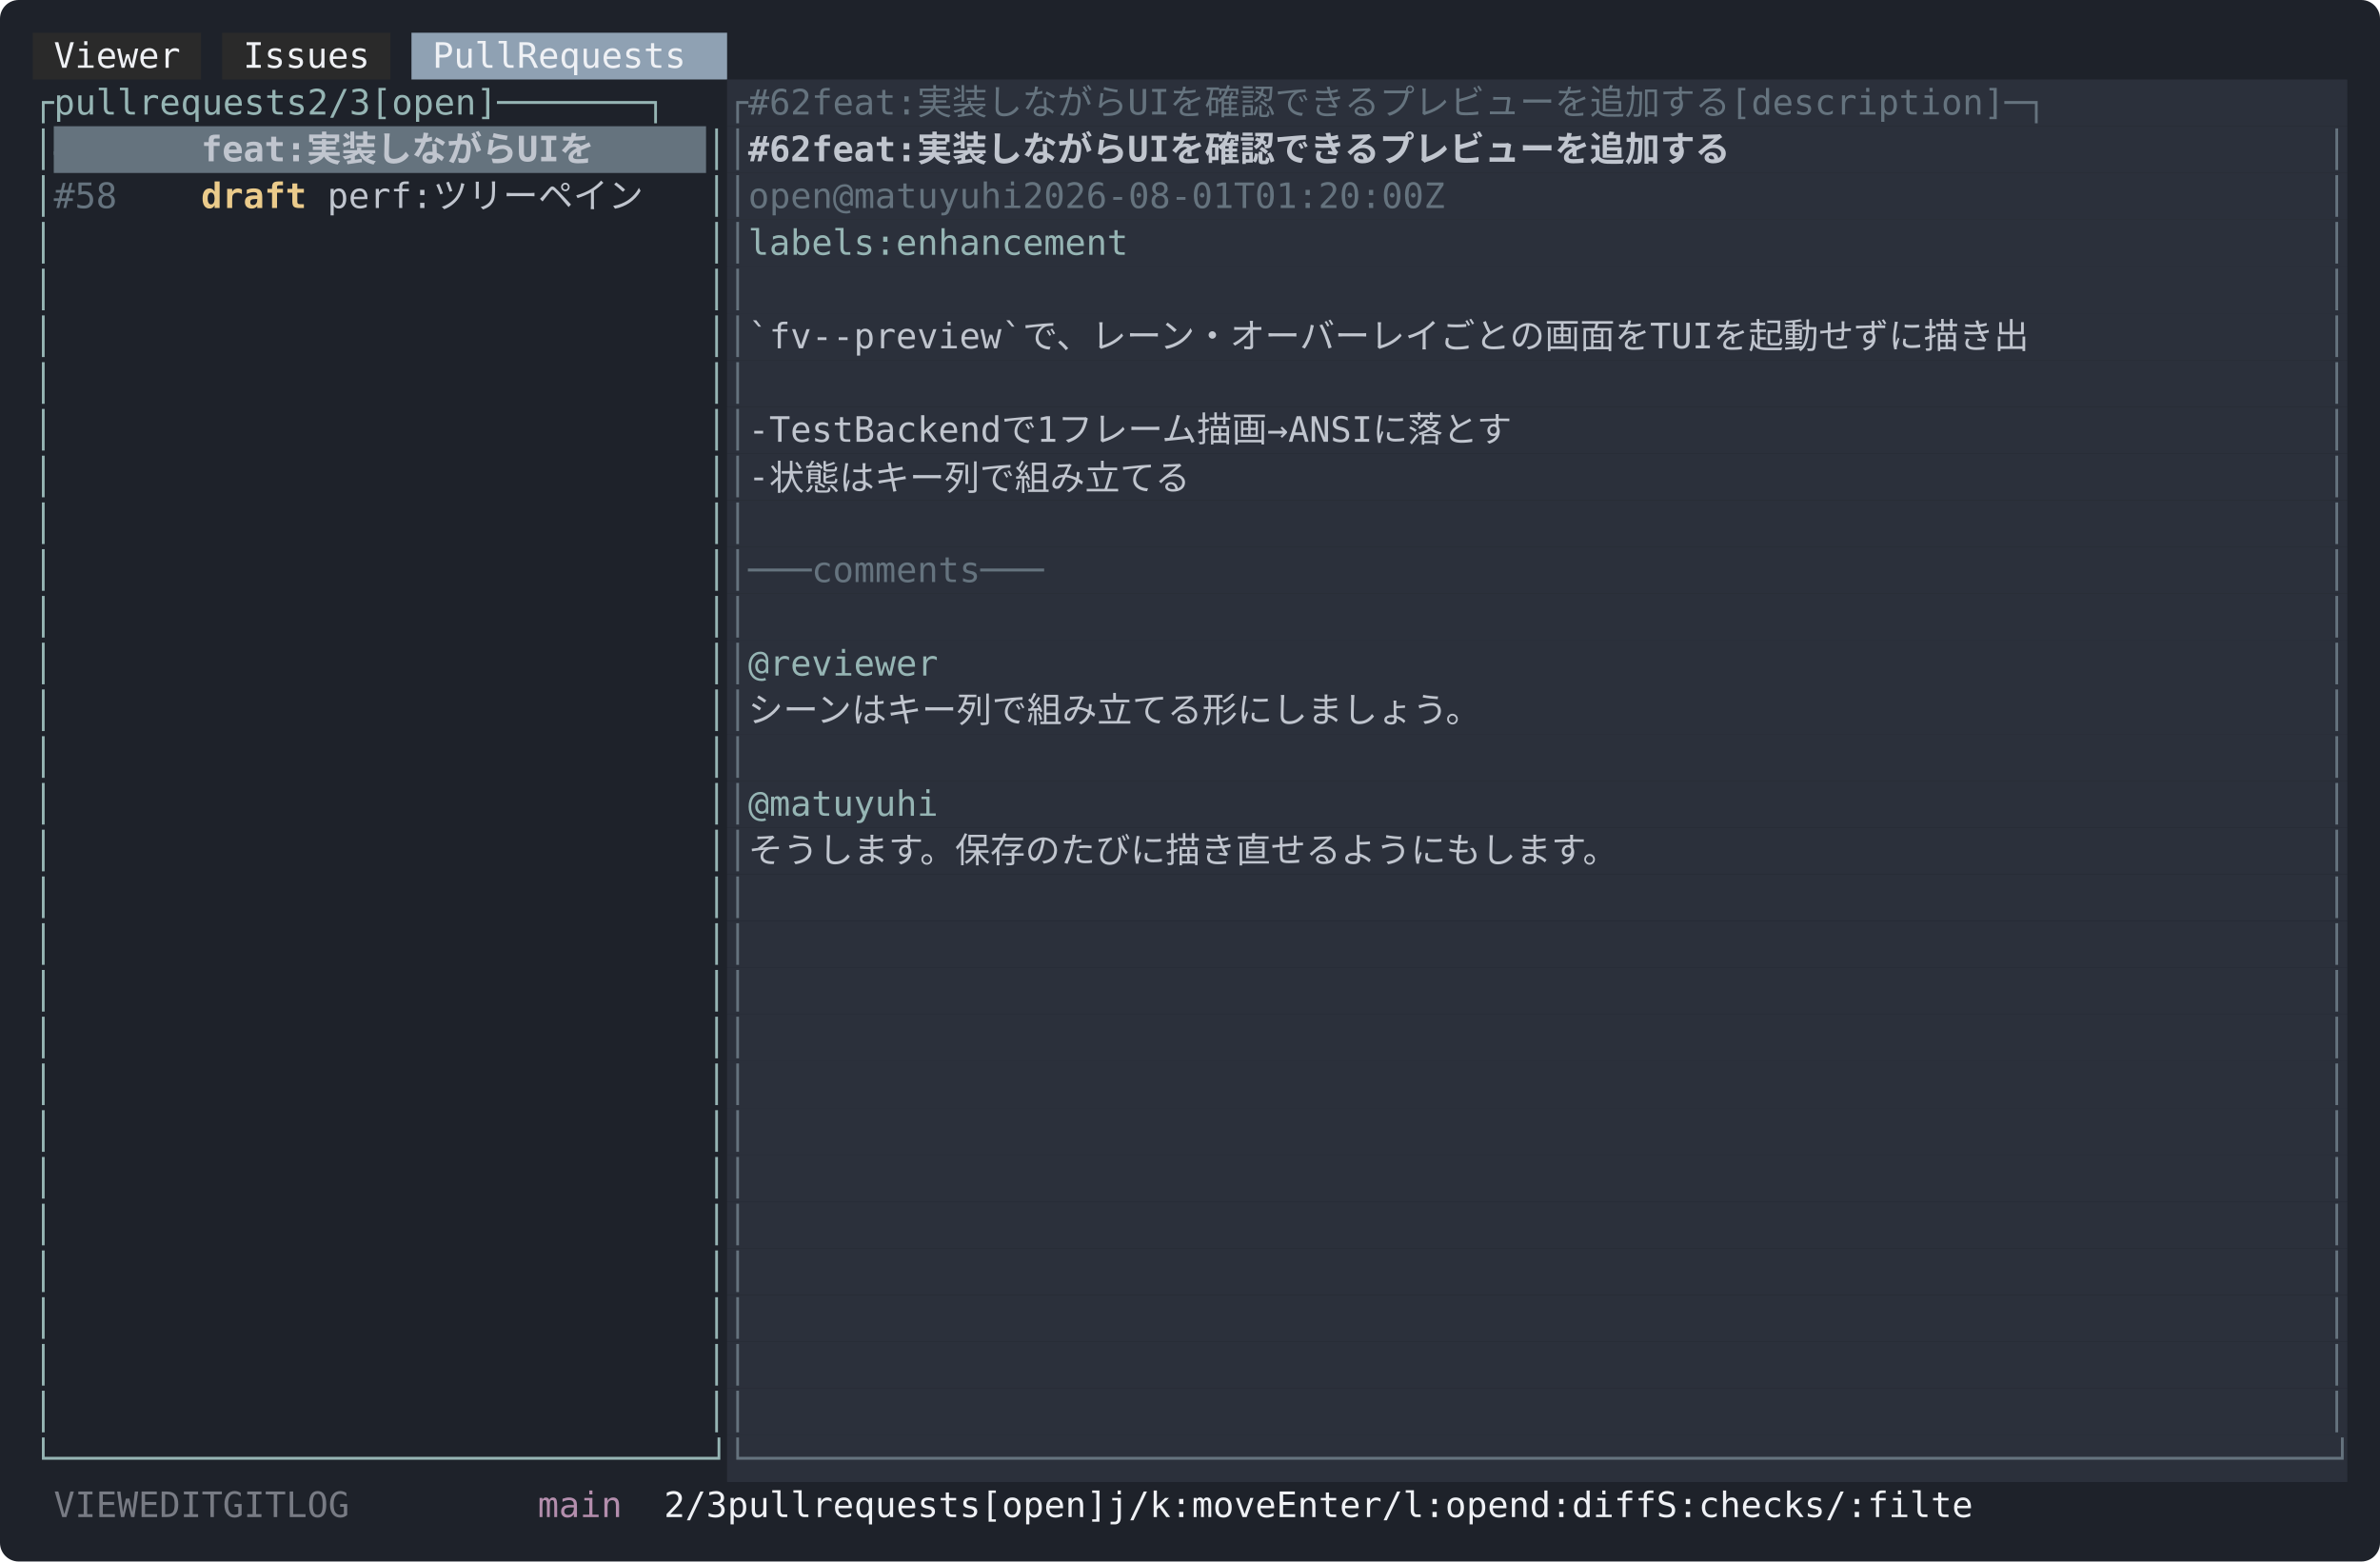
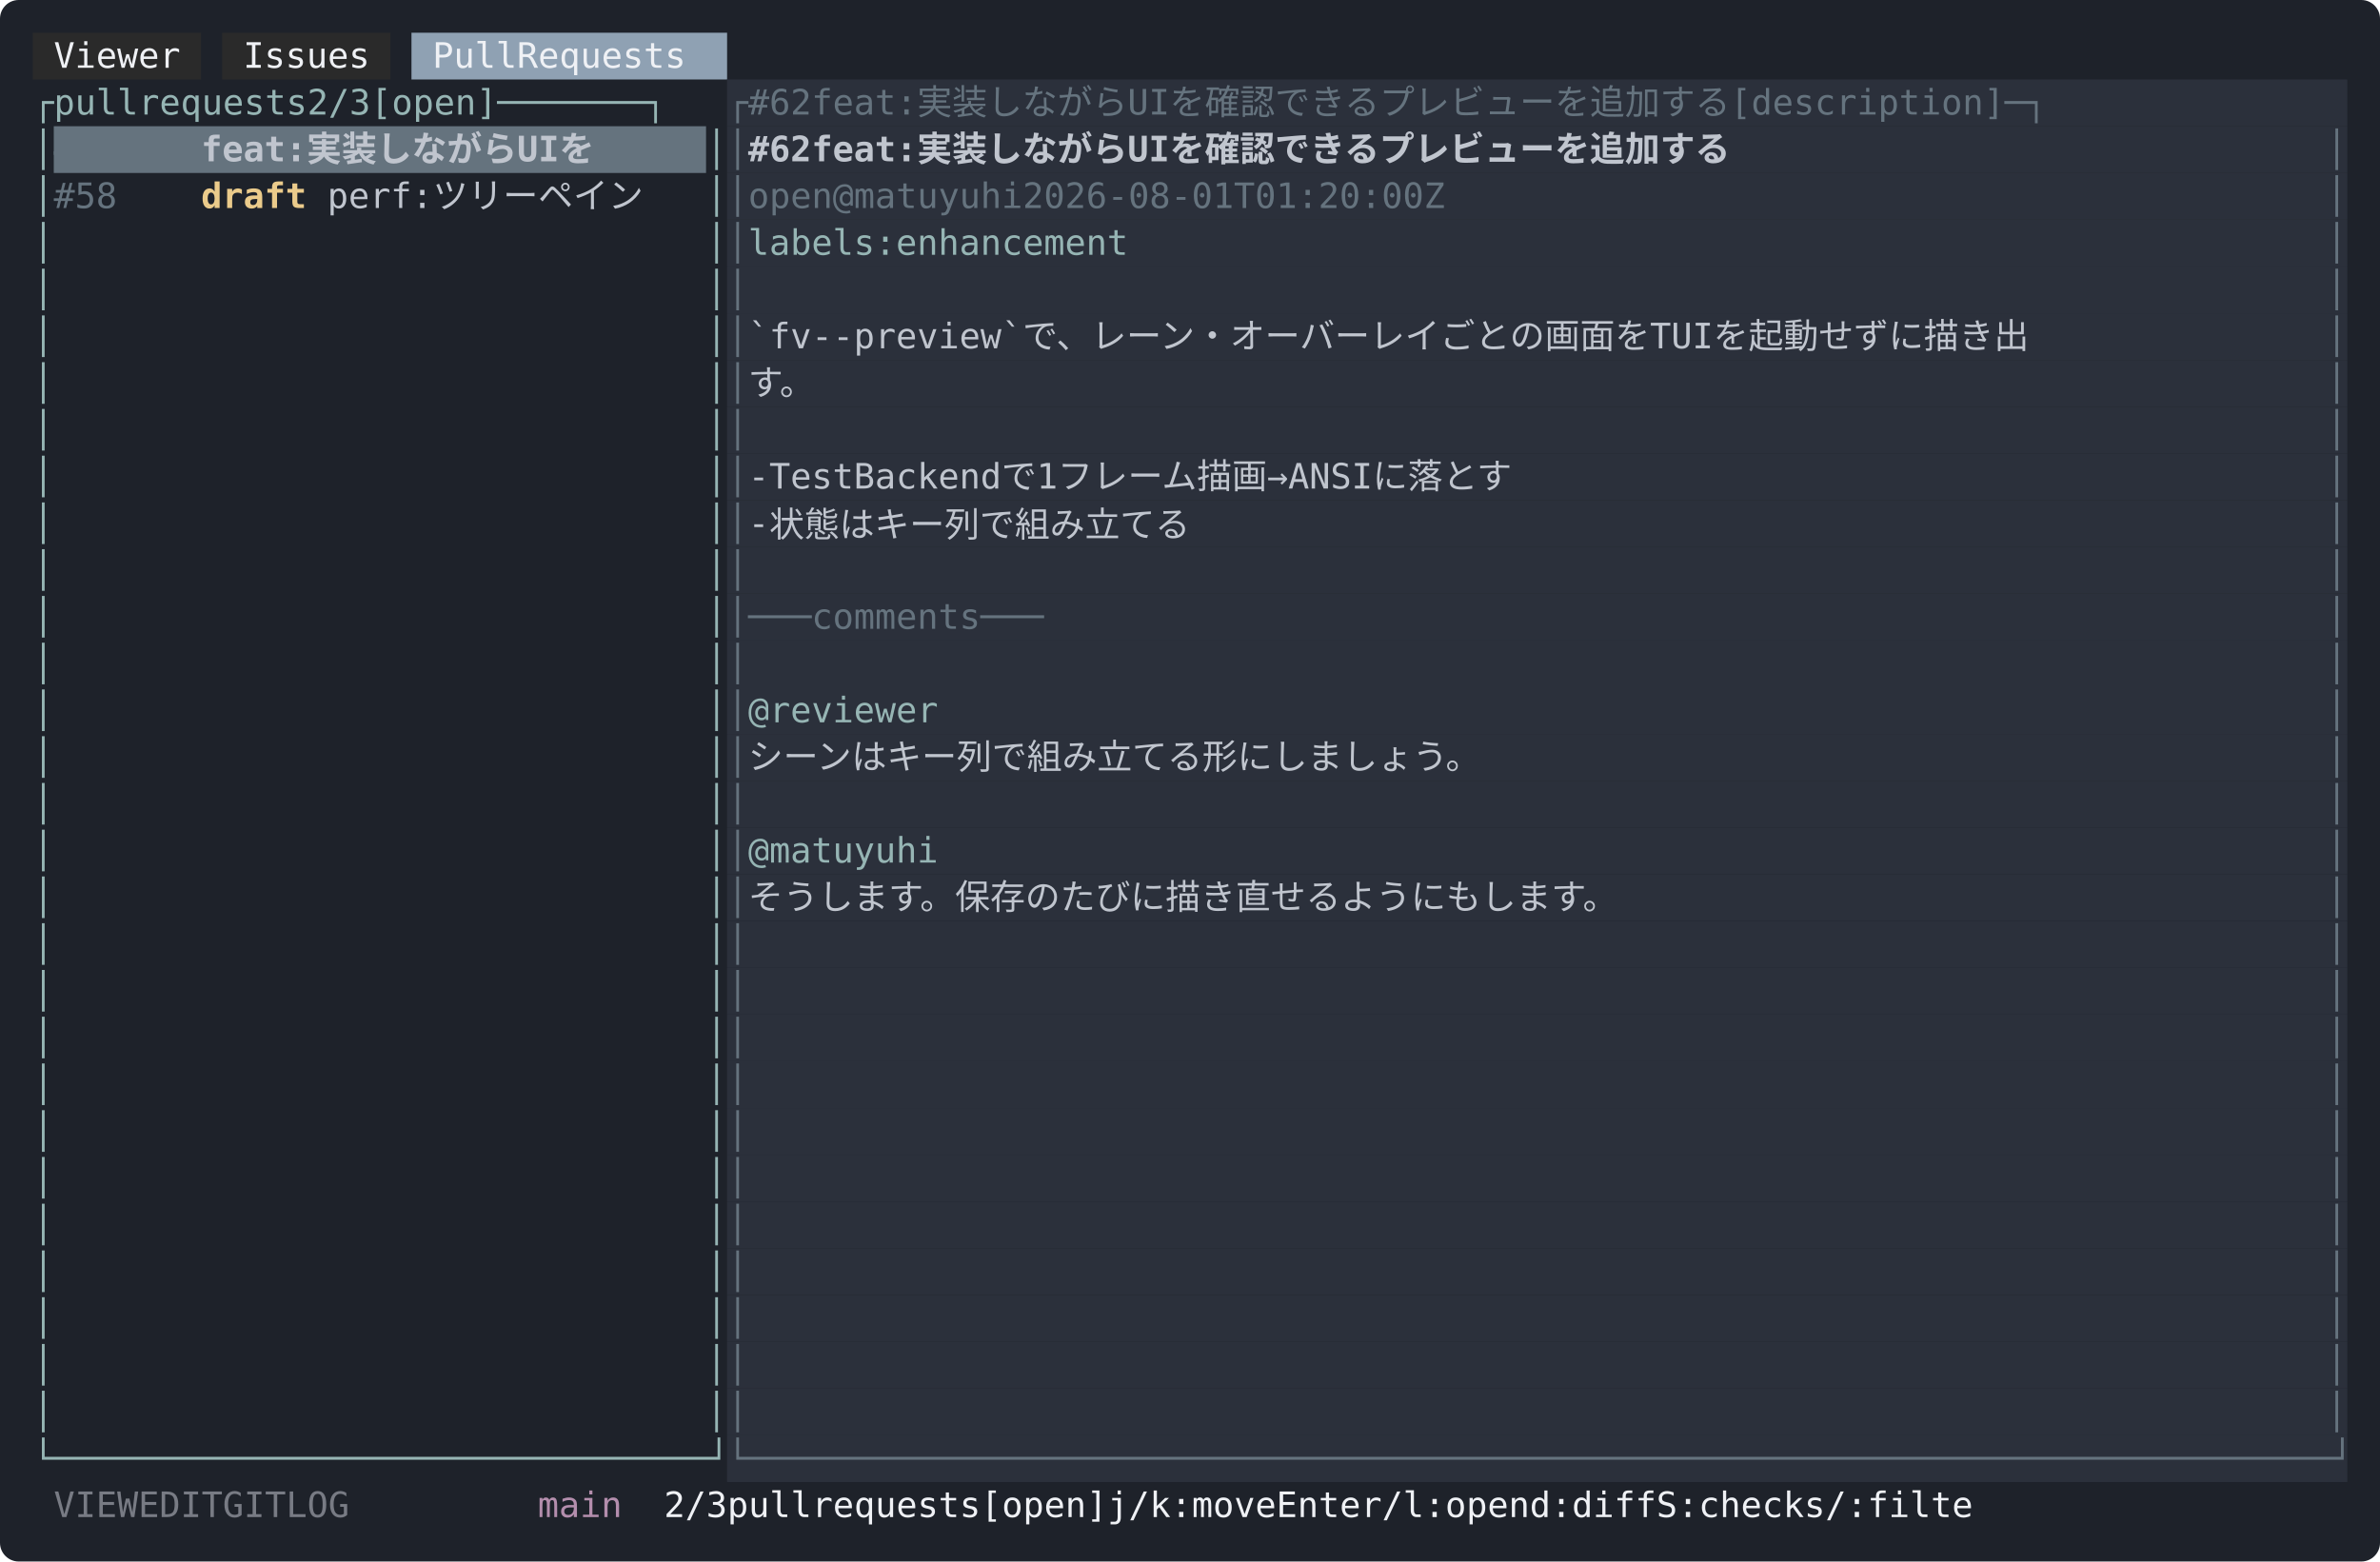
<svg xmlns="http://www.w3.org/2000/svg" width="1018" height="668" viewBox="0 0 1018 668" font-family="ui-monospace, SFMono-Regular, Menlo, Consolas, 'DejaVu Sans Mono', monospace" font-size="15">
  <rect width="1018" height="668" rx="8" fill="#1e222a" />
  <rect x="14" y="14" width="72" height="20" fill="#2a2a2a" />
  <rect x="95" y="14" width="72" height="20" fill="#2a2a2a" />
  <rect x="176" y="14" width="135" height="20" fill="#8fa1b3" />
  <text x="23 32 41 50 59 68" y="29" fill="#eff1f5">Viewer</text>
  <text x="104 113 122 131 140 149" y="29" fill="#eff1f5">Issues</text>
  <text x="185 194 203 212 230 239 248 257 266 275 284 293" y="29" fill="#eff1f5">PullRequests</text>
  <rect x="311" y="34" width="693" height="20" fill="#2b303b" />
  <text x="14 23 32 41 50 68 77 86 95 104 113 122 131 149 158 167 185 194 203 212 221 230 239 248 257 266 275 284 293 302" y="49" fill="#96b5b4">┌pullrequests2/3[open]───────┐</text>
  <text x="311 320 329 338 365 374 383 392 401 419 437 455 473 491 509 536 545 563 581 599 617 635 653 671 689 707 725 743 761 779 797 815 833 869 878 887 896 905 914 923 932 941 950 959 968 977 986 995" y="49" fill="#65737e">┌#62feat:実装しながらUIを確認できるプレビューを追加する[description]─┐</text>
  <rect x="23" y="54" width="279" height="20" fill="#65737e" />
  <rect x="311" y="54" width="693" height="20" fill="#2b303b" />
  <text x="14" y="69" fill="#96b5b4">│</text>
  <text x="23 32 41" y="69" fill="#65737e" font-weight="bold">#62</text>
  <text x="86 95 104 113 122 140 158 176 194 212 230 257 266 284" y="69" fill="#c0c5ce" font-weight="bold">feat:実装しながらUIを</text>
  <text x="302" y="69" fill="#96b5b4">│</text>
  <text x="311" y="69" fill="#65737e">│</text>
  <text x="320 329 338 365 374 383 392 401 419 437 455 473 491 509 536 545 563 581 599 617 635 653 671 689 707 725 743 761 779 797 815 833" y="69" fill="#c0c5ce" font-weight="bold">#62feat:実装しながらUIを確認できるプレビューを追加する</text>
  <text x="995" y="69" fill="#65737e">│</text>
  <rect x="311" y="74" width="693" height="20" fill="#2b303b" />
  <text x="14" y="89" fill="#96b5b4">│</text>
  <text x="23 32 41" y="89" fill="#65737e">#58</text>
  <text x="86 95 104 113 122" y="89" fill="#ebcb8b" font-weight="bold">draft</text>
  <text x="140 149 158 167 176 194 212 230 248 266 284" y="89" fill="#c0c5ce">perf:ツリーペイン</text>
  <text x="302" y="89" fill="#96b5b4">│</text>
  <text x="311 320 329 338 347 374 383 392 401 410 419 428 437 446 473 482 491 500 509 518 527 536 545 554 563 572 581 590 599 608 617 626 635 644" y="89" fill="#65737e">│open@matuyuhi2026-08-01T01:20:00Z</text>
  <text x="995" y="89" fill="#65737e">│</text>
  <rect x="311" y="94" width="693" height="20" fill="#2b303b" />
  <text x="14" y="109" fill="#96b5b4">│</text>
  <text x="302" y="109" fill="#96b5b4">│</text>
  <text x="311" y="109" fill="#65737e">│</text>
  <text x="320 329 338 347 356 365 374 392 401 410 419 428 437 446 455 464 473 482" y="109" fill="#96b5b4">labels:enhancement</text>
  <text x="995" y="109" fill="#65737e">│</text>
  <rect x="311" y="114" width="693" height="20" fill="#2b303b" />
  <text x="14" y="129" fill="#96b5b4">│</text>
  <text x="302" y="129" fill="#96b5b4">│</text>
  <text x="311" y="129" fill="#65737e">│</text>
  <text x="995" y="129" fill="#65737e">│</text>
  <rect x="311" y="134" width="693" height="20" fill="#2b303b" />
  <text x="14" y="149" fill="#96b5b4">│</text>
  <text x="302" y="149" fill="#96b5b4">│</text>
  <text x="311" y="149" fill="#65737e">│</text>
  <text x="320 329 338 356 365 374 383 392 401 410 419 428 437 455 473 491 509 527 545 563 581 599 617 635 653 671 689 707 725 743 761 788 797 806 824 842 860 878 896 914 932 950 968" y="149" fill="#c0c5ce">`fv--preview`で、レーン・オーバーレイごとの画面をTUIを起動せずに描き出</text>
  <text x="995" y="149" fill="#65737e">│</text>
  <rect x="311" y="154" width="693" height="20" fill="#2b303b" />
  <text x="14" y="169" fill="#96b5b4">│</text>
  <text x="302" y="169" fill="#96b5b4">│</text>
  <text x="311" y="169" fill="#65737e">│</text>
+   <text x="320 338" y="169" fill="#c0c5ce">す。</text>
  <text x="995" y="169" fill="#65737e">│</text>
  <rect x="311" y="174" width="693" height="20" fill="#2b303b" />
  <text x="14" y="189" fill="#96b5b4">│</text>
  <text x="302" y="189" fill="#96b5b4">│</text>
  <text x="311" y="189" fill="#65737e">│</text>
-   <text x="320 338 347 356 365 374 383 392 401 410 419 428 446 473 491 509 527 545 563 581 608 626 635 644 653 671 689 707 725" y="189" fill="#c0c5ce">-TestBackendで1フレーム描画→ANSIに落とす</text>
  <text x="995" y="189" fill="#65737e">│</text>
  <rect x="311" y="194" width="693" height="20" fill="#2b303b" />
  <text x="14" y="209" fill="#96b5b4">│</text>
  <text x="302" y="209" fill="#96b5b4">│</text>
  <text x="311" y="209" fill="#65737e">│</text>
-   <text x="320 338 356 374 392 410 428 446 464 482 500 518 536" y="209" fill="#c0c5ce">-状態はキー列で組み立てる</text>
+   <text x="320 338 347 356 365 374 383 392 401 410 419 428 446 473 491 509 527 545 563 581 608 626 635 644 653 671 689 707 725" y="209" fill="#c0c5ce">-TestBackendで1フレーム描画→ANSIに落とす</text>
  <text x="995" y="209" fill="#65737e">│</text>
  <rect x="311" y="214" width="693" height="20" fill="#2b303b" />
  <text x="14" y="229" fill="#96b5b4">│</text>
  <text x="302" y="229" fill="#96b5b4">│</text>
  <text x="311" y="229" fill="#65737e">│</text>
+   <text x="320 338 356 374 392 410 428 446 464 482 500 518 536" y="229" fill="#c0c5ce">-状態はキー列で組み立てる</text>
  <text x="995" y="229" fill="#65737e">│</text>
  <rect x="311" y="234" width="693" height="20" fill="#2b303b" />
  <text x="14" y="249" fill="#96b5b4">│</text>
  <text x="302" y="249" fill="#96b5b4">│</text>
-   <text x="311 320 329 338 356 365 374 383 392 401 410 419 437 446 455" y="249" fill="#65737e">│───comments───</text>
+   <text x="311" y="249" fill="#65737e">│</text>
  <text x="995" y="249" fill="#65737e">│</text>
  <rect x="311" y="254" width="693" height="20" fill="#2b303b" />
  <text x="14" y="269" fill="#96b5b4">│</text>
  <text x="302" y="269" fill="#96b5b4">│</text>
-   <text x="311" y="269" fill="#65737e">│</text>
+   <text x="311 320 329 338 356 365 374 383 392 401 410 419 437 446 455" y="269" fill="#65737e">│───comments───</text>
  <text x="995" y="269" fill="#65737e">│</text>
  <rect x="311" y="274" width="693" height="20" fill="#2b303b" />
  <text x="14" y="289" fill="#96b5b4">│</text>
  <text x="302" y="289" fill="#96b5b4">│</text>
  <text x="311" y="289" fill="#65737e">│</text>
-   <text x="320 329 338 347 356 365 374 383 392" y="289" fill="#96b5b4">@reviewer</text>
  <text x="995" y="289" fill="#65737e">│</text>
  <rect x="311" y="294" width="693" height="20" fill="#2b303b" />
  <text x="14" y="309" fill="#96b5b4">│</text>
  <text x="302" y="309" fill="#96b5b4">│</text>
  <text x="311" y="309" fill="#65737e">│</text>
-   <text x="320 338 356 374 392 410 428 446 464 482 500 518 536 554 572 590 608 626 644 662 680" y="309" fill="#c0c5ce">シーンはキー列で組み立てる形にしましょう。</text>
+   <text x="320 329 338 347 356 365 374 383 392" y="309" fill="#96b5b4">@reviewer</text>
  <text x="995" y="309" fill="#65737e">│</text>
  <rect x="311" y="314" width="693" height="20" fill="#2b303b" />
  <text x="14" y="329" fill="#96b5b4">│</text>
  <text x="302" y="329" fill="#96b5b4">│</text>
  <text x="311" y="329" fill="#65737e">│</text>
+   <text x="320 338 356 374 392 410 428 446 464 482 500 518 536 554 572 590 608 626 644 662 680" y="329" fill="#c0c5ce">シーンはキー列で組み立てる形にしましょう。</text>
  <text x="995" y="329" fill="#65737e">│</text>
  <rect x="311" y="334" width="693" height="20" fill="#2b303b" />
  <text x="14" y="349" fill="#96b5b4">│</text>
  <text x="302" y="349" fill="#96b5b4">│</text>
  <text x="311" y="349" fill="#65737e">│</text>
-   <text x="320 329 338 347 356 365 374 383 392" y="349" fill="#96b5b4">@matuyuhi</text>
  <text x="995" y="349" fill="#65737e">│</text>
  <rect x="311" y="354" width="693" height="20" fill="#2b303b" />
  <text x="14" y="369" fill="#96b5b4">│</text>
  <text x="302" y="369" fill="#96b5b4">│</text>
  <text x="311" y="369" fill="#65737e">│</text>
-   <text x="320 338 356 374 392 410 428 446 464 482 500 518 536 554 572 590 608 626 644 662 680 698 716 734 752" y="369" fill="#c0c5ce">そうします。保存のたびに描き直せるようにもします。</text>
+   <text x="320 329 338 347 356 365 374 383 392" y="369" fill="#96b5b4">@matuyuhi</text>
  <text x="995" y="369" fill="#65737e">│</text>
  <rect x="311" y="374" width="693" height="20" fill="#2b303b" />
  <text x="14" y="389" fill="#96b5b4">│</text>
  <text x="302" y="389" fill="#96b5b4">│</text>
  <text x="311" y="389" fill="#65737e">│</text>
+   <text x="320 338 356 374 392 410 428 446 464 482 500 518 536 554 572 590 608 626 644 662 680 698 716 734 752" y="389" fill="#c0c5ce">そうします。保存のたびに描き直せるようにもします。</text>
  <text x="995" y="389" fill="#65737e">│</text>
  <rect x="311" y="394" width="693" height="20" fill="#2b303b" />
  <text x="14" y="409" fill="#96b5b4">│</text>
  <text x="302" y="409" fill="#96b5b4">│</text>
  <text x="311" y="409" fill="#65737e">│</text>
  <text x="995" y="409" fill="#65737e">│</text>
  <rect x="311" y="414" width="693" height="20" fill="#2b303b" />
  <text x="14" y="429" fill="#96b5b4">│</text>
  <text x="302" y="429" fill="#96b5b4">│</text>
  <text x="311" y="429" fill="#65737e">│</text>
  <text x="995" y="429" fill="#65737e">│</text>
  <rect x="311" y="434" width="693" height="20" fill="#2b303b" />
  <text x="14" y="449" fill="#96b5b4">│</text>
  <text x="302" y="449" fill="#96b5b4">│</text>
  <text x="311" y="449" fill="#65737e">│</text>
  <text x="995" y="449" fill="#65737e">│</text>
  <rect x="311" y="454" width="693" height="20" fill="#2b303b" />
  <text x="14" y="469" fill="#96b5b4">│</text>
  <text x="302" y="469" fill="#96b5b4">│</text>
  <text x="311" y="469" fill="#65737e">│</text>
  <text x="995" y="469" fill="#65737e">│</text>
  <rect x="311" y="474" width="693" height="20" fill="#2b303b" />
  <text x="14" y="489" fill="#96b5b4">│</text>
  <text x="302" y="489" fill="#96b5b4">│</text>
  <text x="311" y="489" fill="#65737e">│</text>
  <text x="995" y="489" fill="#65737e">│</text>
  <rect x="311" y="494" width="693" height="20" fill="#2b303b" />
  <text x="14" y="509" fill="#96b5b4">│</text>
  <text x="302" y="509" fill="#96b5b4">│</text>
  <text x="311" y="509" fill="#65737e">│</text>
  <text x="995" y="509" fill="#65737e">│</text>
  <rect x="311" y="514" width="693" height="20" fill="#2b303b" />
  <text x="14" y="529" fill="#96b5b4">│</text>
  <text x="302" y="529" fill="#96b5b4">│</text>
  <text x="311" y="529" fill="#65737e">│</text>
  <text x="995" y="529" fill="#65737e">│</text>
  <rect x="311" y="534" width="693" height="20" fill="#2b303b" />
  <text x="14" y="549" fill="#96b5b4">│</text>
  <text x="302" y="549" fill="#96b5b4">│</text>
  <text x="311" y="549" fill="#65737e">│</text>
  <text x="995" y="549" fill="#65737e">│</text>
  <rect x="311" y="554" width="693" height="20" fill="#2b303b" />
  <text x="14" y="569" fill="#96b5b4">│</text>
  <text x="302" y="569" fill="#96b5b4">│</text>
  <text x="311" y="569" fill="#65737e">│</text>
  <text x="995" y="569" fill="#65737e">│</text>
  <rect x="311" y="574" width="693" height="20" fill="#2b303b" />
  <text x="14" y="589" fill="#96b5b4">│</text>
  <text x="302" y="589" fill="#96b5b4">│</text>
  <text x="311" y="589" fill="#65737e">│</text>
  <text x="995" y="589" fill="#65737e">│</text>
  <rect x="311" y="594" width="693" height="20" fill="#2b303b" />
  <text x="14" y="609" fill="#96b5b4">│</text>
  <text x="302" y="609" fill="#96b5b4">│</text>
  <text x="311" y="609" fill="#65737e">│</text>
  <text x="995" y="609" fill="#65737e">│</text>
  <rect x="311" y="614" width="693" height="20" fill="#2b303b" />
  <text x="14 23 32 41 50 59 68 77 86 95 104 113 122 131 140 149 158 167 176 185 194 203 212 221 230 239 248 257 266 275 284 293 302" y="629" fill="#96b5b4">└───────────────────────────────┘</text>
  <text x="311 320 329 338 347 356 365 374 383 392 401 410 419 428 437 446 455 464 473 482 491 500 509 518 527 536 545 554 563 572 581 590 599 608 617 626 635 644 653 662 671 680 689 698 707 716 725 734 743 752 761 770 779 788 797 806 815 824 833 842 851 860 869 878 887 896 905 914 923 932 941 950 959 968 977 986 995" y="629" fill="#65737e">└───────────────────────────────────────────────────────────────────────────┘</text>
  <text x="23 32 41 50 77 86 95 104 131 140 149 176 185 194" y="649" fill="#c0c5ce" fill-opacity="0.55">VIEWEDITGITLOG</text>
  <text x="230 239 248 257" y="649" fill="#b48ead">main</text>
  <text x="284 293 302 320 329 338 347 365 374 383 392 401 410 419 428 446 455 464 473 482 491 518 527 536 545 563 572 581 590 617 626 635 644 653 662 671 680 698 707 716 725 752 761 779 788 797 806 833 842 860 869 878 887 896 905 932 941 959 968 977 986 995" y="649" fill="#eff1f5">2/3pullrequests[open]j/k:moveEnter/l:opend:diffS:checks/:filte</text>
</svg>
